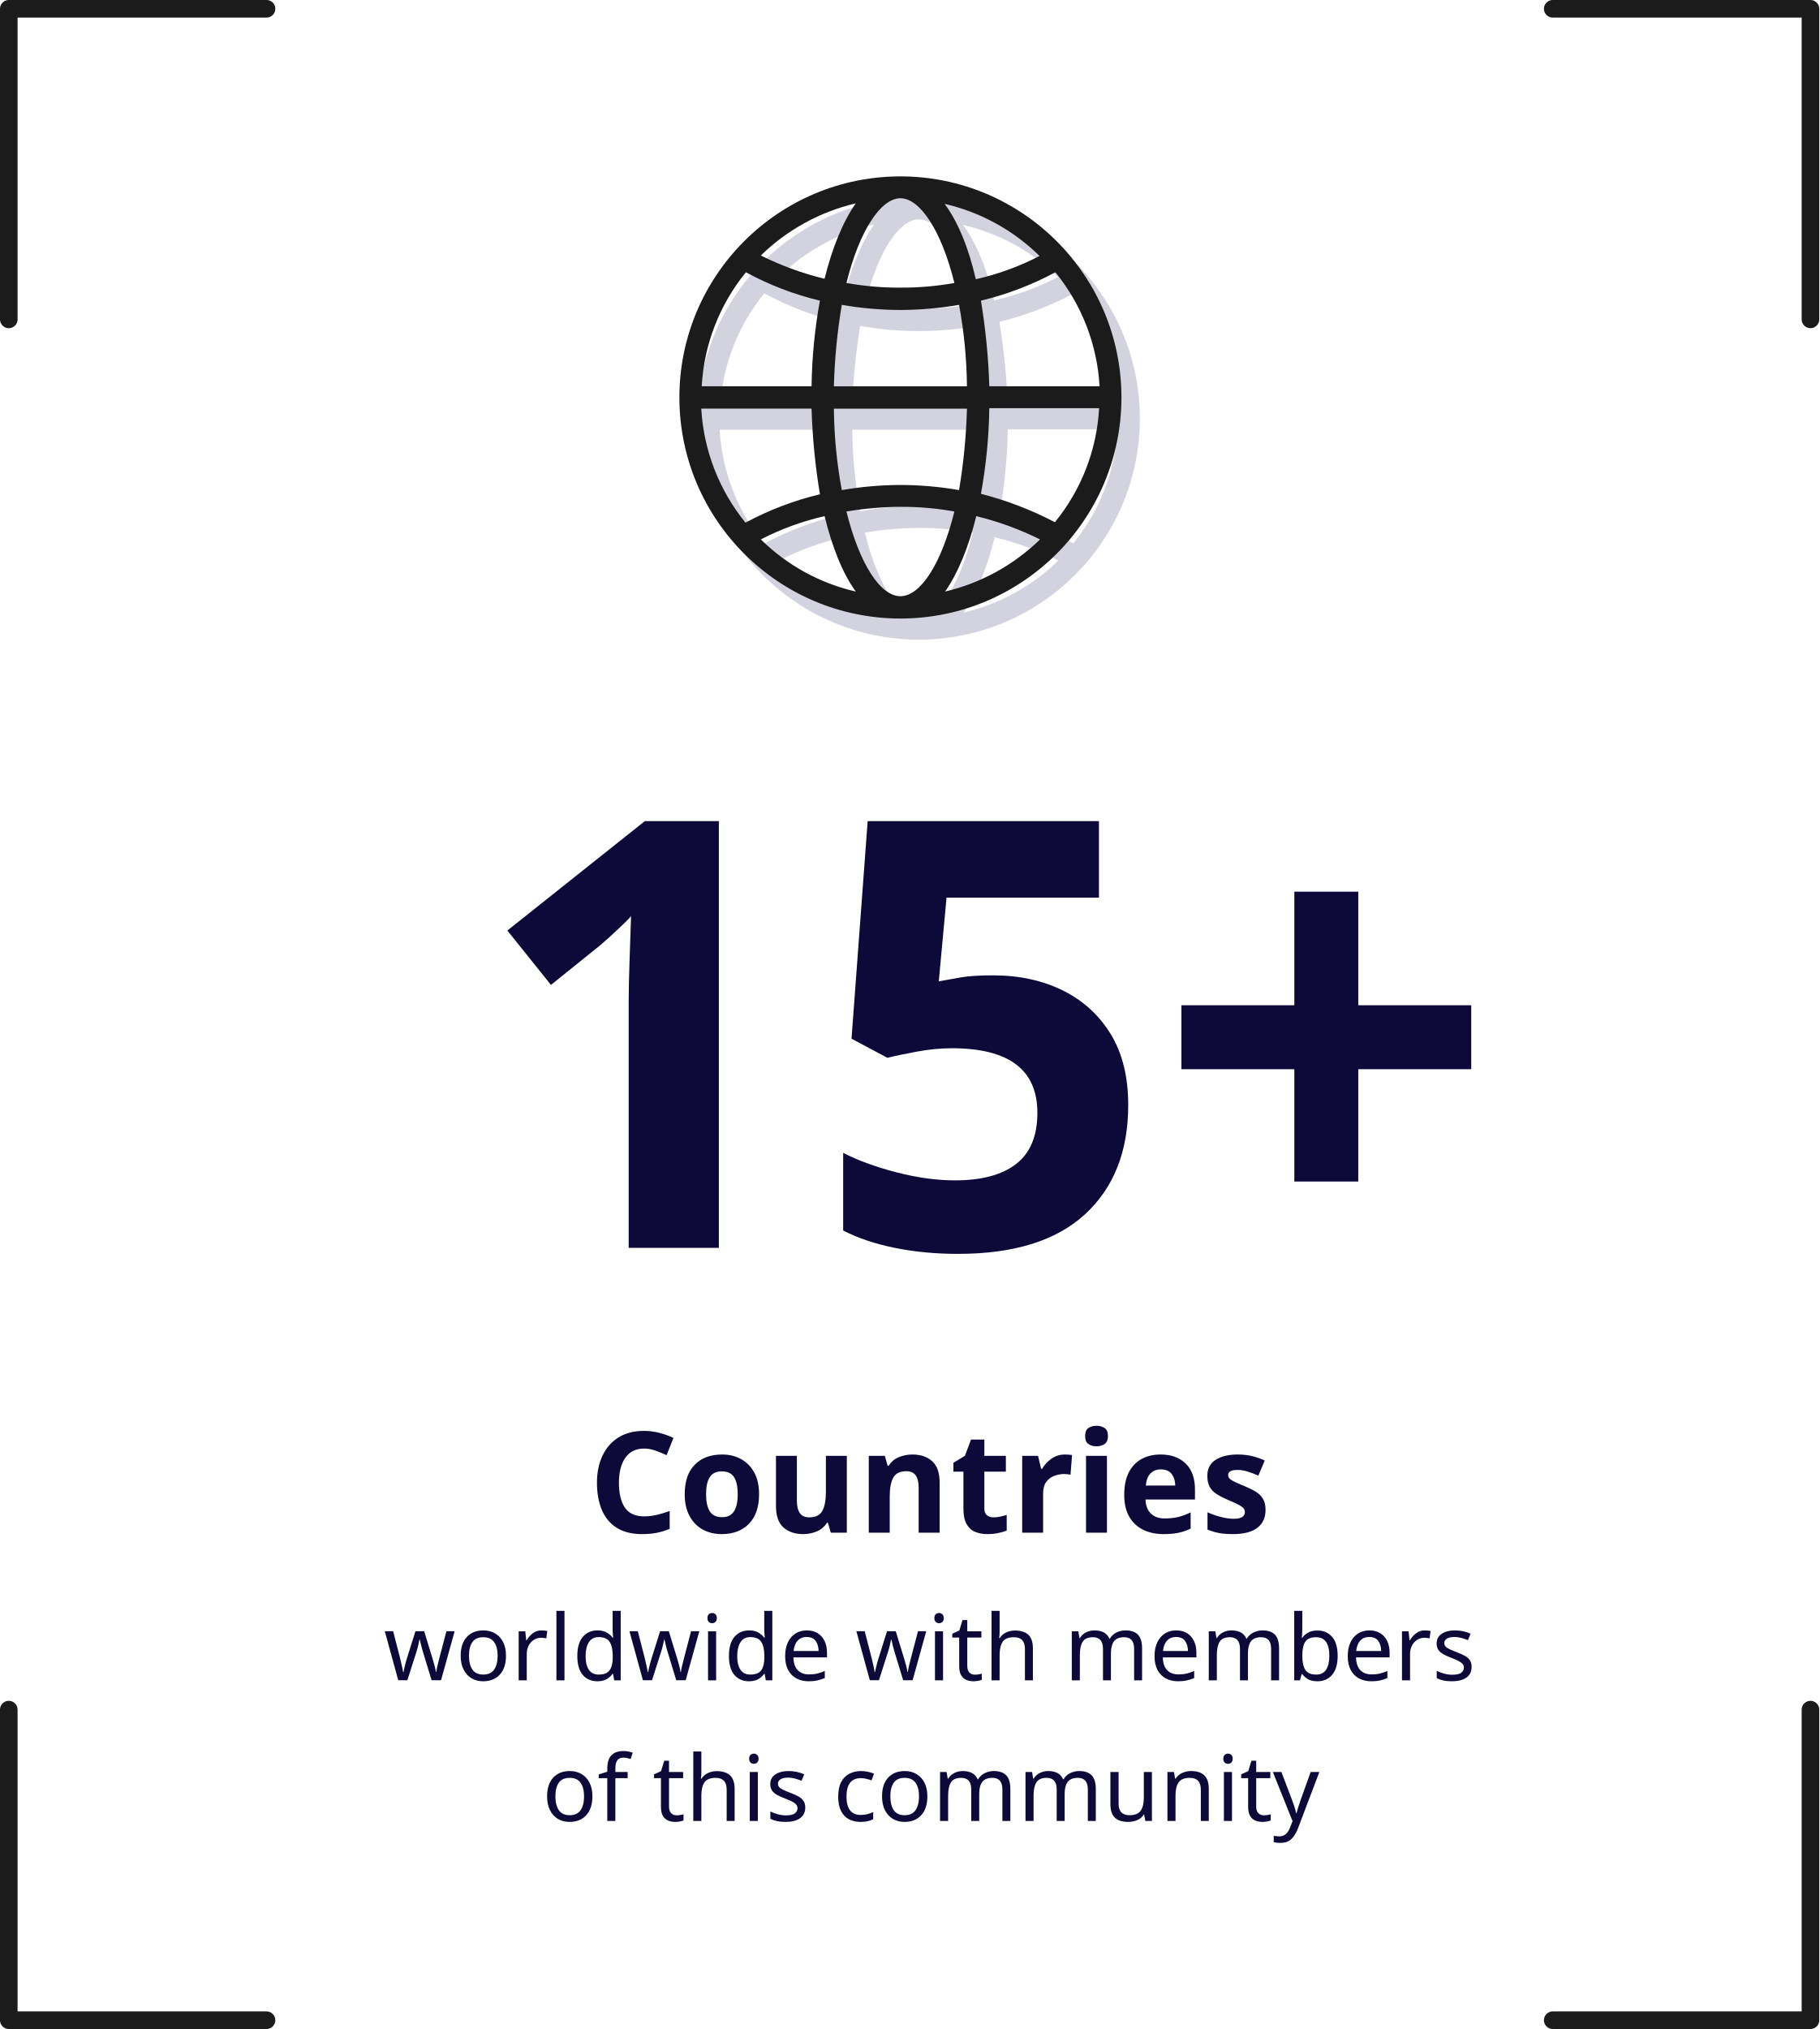
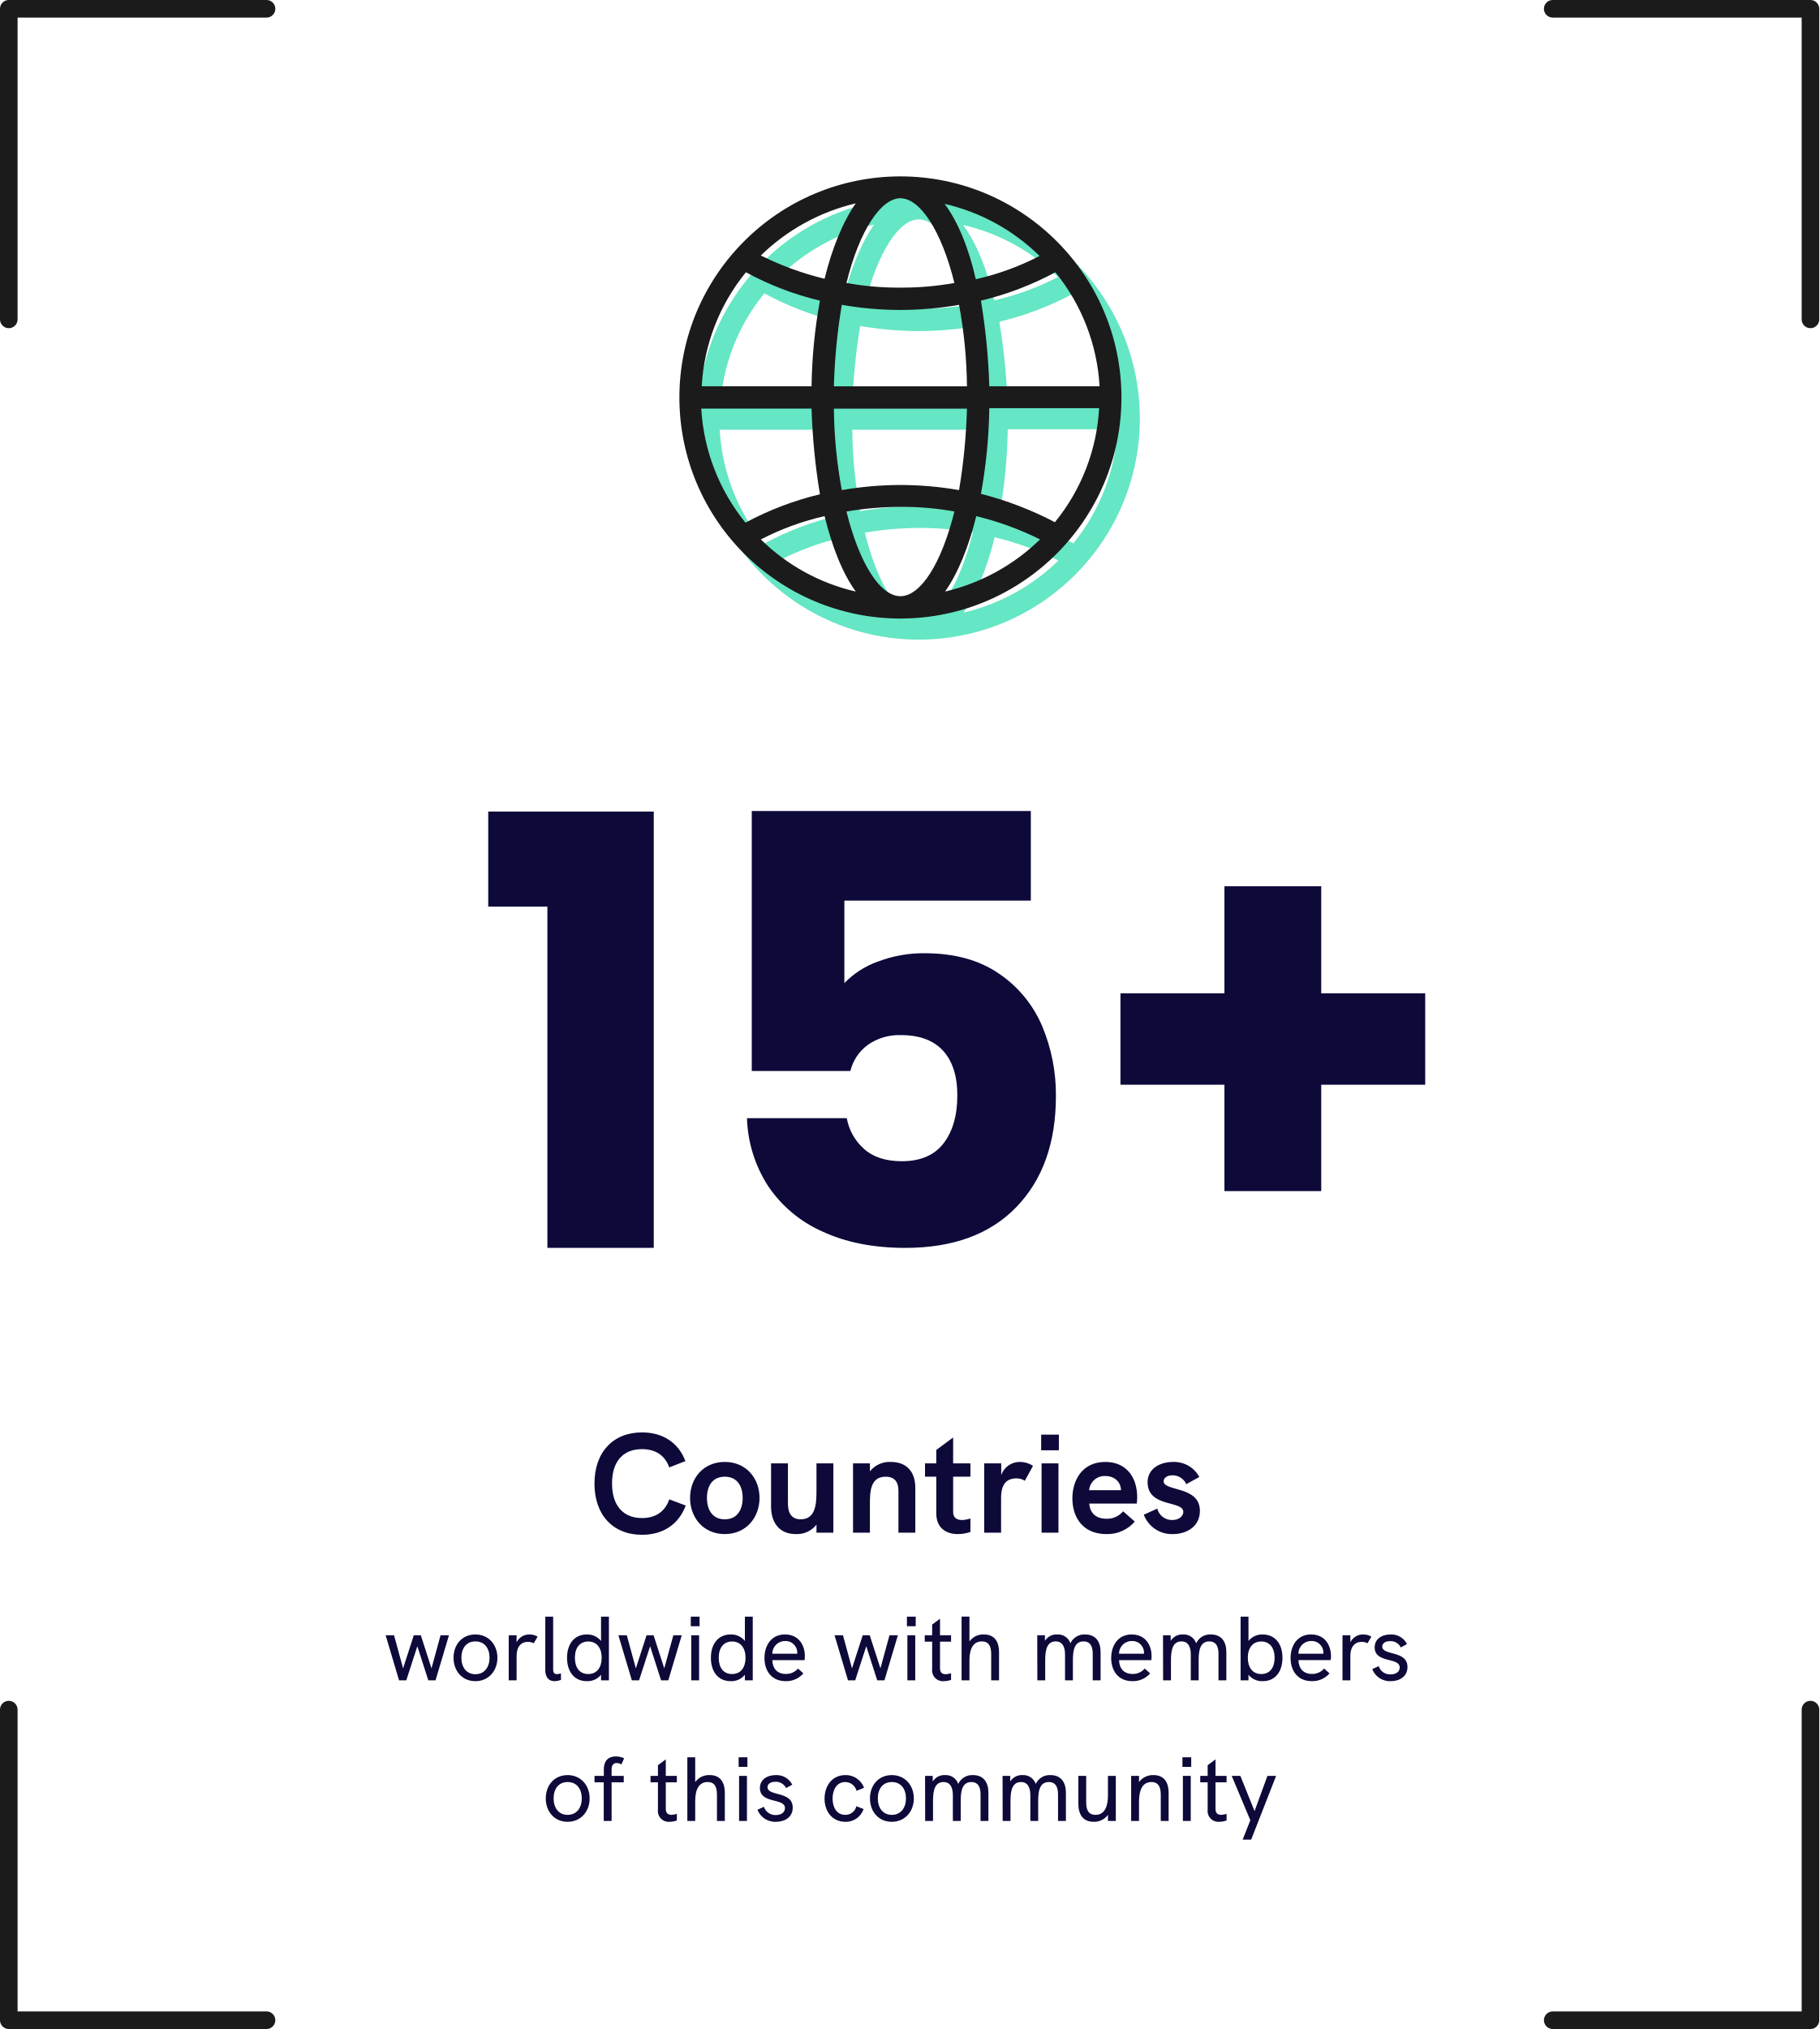
- <svg xmlns="http://www.w3.org/2000/svg" width="517.556" height="577.096" viewBox="0 0 517.556 577.096">
-   <g id="Group_4335" data-name="Group 4335" transform="translate(2621.5 -2627.482)">
-     <text id="_15_" data-name="15+" transform="translate(-2346.603 2982.411)" fill="#0d0a3a" font-size="170" font-family="Poppins-Bold, Poppins" font-weight="700">
-       <tspan x="-140.59" y="0">15+</tspan>
-     </text>
-     <text id="Countries_" data-name="Countries  " transform="translate(-2356.722 3063.411)" fill="#0d0a3a" font-size="40" font-family="HKGrotesk-Bold, HK Grotesk" font-weight="700">
-       <tspan x="-97.26" y="0" xml:space="preserve">Countries  </tspan>
-     </text>
-     <text id="worldwide_with_members_of_this_community" data-name="worldwide with members  of this community" transform="translate(-2362.722 3105.411)" fill="#0d0a3a" font-size="26" font-family="HKGrotesk-Medium, HK Grotesk" font-weight="500">
-       <tspan x="-149.591" y="0">worldwide with members </tspan>
-       <tspan x="-104.572" y="40">of this community</tspan>
-     </text>
-     <path id="Path_4272" data-name="Path 4272" d="M-39.619,349.5A62.938,62.938,0,0,0-102.5,412.381a62.938,62.938,0,0,0,62.881,62.881,62.938,62.938,0,0,0,62.881-62.881A62.938,62.938,0,0,0-39.619,349.5Zm0,119.407h0c-5.692,0-11.649-9.134-15.356-24.093a96.046,96.046,0,0,1,15.356-1.324,83.883,83.883,0,0,1,15.356,1.324c-3.707,14.959-9.664,24.093-15.356,24.093Zm-18.93-59.7a167.66,167.66,0,0,1,2.25-23.167,97.739,97.739,0,0,0,16.68,1.456,98.937,98.937,0,0,0,16.68-1.456,133.446,133.446,0,0,1,2.25,23.167Zm37.861,6.354a167.66,167.66,0,0,1-2.25,23.167,97.739,97.739,0,0,0-16.68-1.456,98.936,98.936,0,0,0-16.68,1.456,133.447,133.447,0,0,1-2.25-23.167Zm-18.93-34.419a83.884,83.884,0,0,1-15.356-1.324c3.707-14.959,9.8-24.093,15.356-24.093s11.65,9.134,15.356,24.093A83.883,83.883,0,0,1-39.619,381.139Zm12.576-23.828A56.618,56.618,0,0,1-.037,372.137a75.469,75.469,0,0,1-18.136,6.619C-20.159,370.019-23.2,362.473-27.043,357.31ZM-61.2,378.624A86.7,86.7,0,0,1-79.333,372a57.631,57.631,0,0,1,27.006-14.827C-56.034,362.473-59.079,370.019-61.2,378.624Zm-1.324,6.222A147.473,147.473,0,0,0-64.9,409.2H-96.146A56.116,56.116,0,0,1-83.57,376.77,85.659,85.659,0,0,0-62.521,384.846ZM-64.9,415.558a182.916,182.916,0,0,0,2.383,24.358A87.893,87.893,0,0,0-83.7,447.991a56.468,56.468,0,0,1-12.576-32.433Zm3.707,30.58c2.118,8.6,5.03,16.15,8.87,21.446a56.618,56.618,0,0,1-27.006-14.827A76.045,76.045,0,0,1-61.2,446.138Zm43.156,0A86.7,86.7,0,0,1,.1,452.757a57.632,57.632,0,0,1-27.006,14.827C-23.2,462.288-20.159,454.743-18.041,446.138Zm1.324-6.354a147.469,147.469,0,0,0,2.383-24.358H16.907A56.116,56.116,0,0,1,4.331,447.859,97.73,97.73,0,0,0-16.717,439.784Zm2.383-30.58a182.923,182.923,0,0,0-2.383-24.358A87.888,87.888,0,0,0,4.464,376.77,56.468,56.468,0,0,1,17.04,409.2Z" transform="translate(-2320.484 2334.149)" fill="#d3d2df" />
+ <svg xmlns="http://www.w3.org/2000/svg" width="517.556" height="577.095" viewBox="0 0 517.556 577.095">
+   <g id="Group_4417" data-name="Group 4417" transform="translate(2621.5 -2627.482)">
+     <path id="Path_4314" data-name="Path 4314" d="M-136-97.07V-124.1h47.09V0h-30.26V-97.07Zm154.36-1.7H-34.68v23.46a24.706,24.706,0,0,1,9.52-6.12A36.27,36.27,0,0,1-11.9-83.81q12.75,0,21.165,5.78A34.018,34.018,0,0,1,21.59-63.07,50.225,50.225,0,0,1,25.5-43.18q0,19.89-11.22,31.535T-17.34,0q-13.6,0-23.63-4.675A36.2,36.2,0,0,1-56.44-17.68a37.672,37.672,0,0,1-5.95-19.21H-34a15.3,15.3,0,0,0,4.93,8.755q3.91,3.485,10.71,3.485,7.99,0,11.9-5.1t3.91-13.6q0-8.33-4.08-12.75t-11.9-4.42a15.433,15.433,0,0,0-9.52,2.805,13.081,13.081,0,0,0-4.93,7.4H-61.03v-73.95H18.36Zm112.2,52.36H100.98v30.26H73.44V-46.41H43.86V-72.42H73.44v-30.43h27.54v30.43h29.58Z" transform="translate(-2346.603 2982.411)" fill="#0d0a3a" />
+     <path id="Path_4313" data-name="Path 4313" d="M-82.14.6C-76.18.6-71.7-2.32-69.7-7.72l-4.68-1.76c-1.2,3.52-3.92,5.32-7.76,5.32-5.36,0-8.52-3.56-8.52-9.84,0-6.24,3.12-9.76,8.52-9.76,3.8,0,6.52,1.72,7.76,5.2l4.6-1.8c-2.04-5.32-6.48-8.16-12.36-8.16-8.24,0-13.52,5.64-13.52,14.56S-90.38.6-82.14.6ZM-58.58.4C-52.5.4-48.7-4.32-48.7-9.88c0-5.6-3.8-10.24-9.88-10.24-6.12,0-9.88,4.64-9.88,10.24C-68.46-4.32-64.7.4-58.58.4Zm0-4.2c-3.64,0-5.08-2.88-5.08-6.08,0-3.24,1.44-6.04,5.08-6.04s5.08,2.8,5.08,6.04C-53.5-6.68-54.94-3.8-58.58-3.8ZM-32.5-19.72v7.48c0,3.52,0,8.44-4.48,8.44-3.64,0-3.64-3.44-3.64-4.8V-19.72h-4.8V-7.4c0,4.2,2.08,7.8,7.04,7.8A7.045,7.045,0,0,0-32.5-2.28V0h4.8V-19.72Zm21.16-.4a7.1,7.1,0,0,0-5.96,2.68v-2.28h-4.8V0h4.8V-7.88c0-3.52,0-8.04,4.48-8.04,3.64,0,3.64,3.04,3.64,4.4V0h4.8V-12.72C-4.38-17.4-6.9-20.12-11.34-20.12Zm22.64,4.2v-3.8H6.38v-7.36l-4.8,3.56v3.8h-3.2v3.8h3.2v10.4C1.58-1.32,4.38.4,7.7.4a11.325,11.325,0,0,0,3.6-.6V-4.04a8.289,8.289,0,0,1-2.4.44c-1.56,0-2.52-.72-2.52-2.28V-15.92Zm14.04-4.2a5.523,5.523,0,0,0-5.28,3.76v-3.36H15.22V0h4.8V-9.92c0-3.72,1.44-5.52,4.36-5.52a4.237,4.237,0,0,1,2.4.68L29.1-19A6.731,6.731,0,0,0,25.34-20.12Zm6.08-3.32h5.04v-4.44H31.42ZM31.54,0h4.8V-19.72h-4.8Zm27.2-10.12c0-5.48-2.96-10-9.08-10-6.56,0-9.36,5.2-9.36,10.36C40.3-4.48,43.18.4,49.98.4a10.254,10.254,0,0,0,8.08-3.56L54.74-6.08a5.913,5.913,0,0,1-4.72,2.12c-3.12,0-4.72-1.72-4.92-4.32H58.62A14.685,14.685,0,0,0,58.74-10.12ZM45.06-12.08a4.429,4.429,0,0,1,4.56-4.04c2.52,0,4.44,1.52,4.52,4.04ZM68.9.4c3.72,0,7.68-2,7.68-6.6,0-7.2-10.32-5.44-10.32-8.44,0-.92.96-1.68,2.52-1.68A4.245,4.245,0,0,1,72.7-13.8l3.72-2.04a8.158,8.158,0,0,0-7.48-4.28c-3.8,0-7.24,1.96-7.24,5.76,0,7.32,10.16,5.12,10.16,8.44,0,1.04-.96,2.32-3.2,2.32a4.27,4.27,0,0,1-4.2-3.24L60.62-5.12A8.494,8.494,0,0,0,68.9.4Z" transform="translate(-2356.722 3063.411)" fill="#0d0a3a" />
+     <path id="Path_4312" data-name="Path 4312" d="M-145.249,0h2.054l3.146-9.7,3.12,9.7h2.054l3.822-12.818h-2.392l-2.574,9.412-3.042-9.412h-2l-3.042,9.412-2.574-9.412h-2.392Zm21.71.234c3.77,0,6.266-2.938,6.266-6.656,0-3.744-2.522-6.63-6.266-6.63-3.77,0-6.214,2.886-6.214,6.63S-127.309.234-123.539.234Zm0-1.976c-2.6,0-3.978-2.054-3.978-4.68s1.352-4.654,3.978-4.654,4.03,2,4.03,4.654C-119.509-3.822-120.913-1.742-123.539-1.742Zm15.418-11.31a3.99,3.99,0,0,0-3.692,2.236v-2h-2.236V0h2.236V-6.916c0-2.652,1.274-4.03,3.224-4.03a3.806,3.806,0,0,1,1.664.39l1.092-1.872A4.341,4.341,0,0,0-108.121-13.052Zm7.1,13.286A5.962,5.962,0,0,0-99.177-.13L-99.2-1.976a4.423,4.423,0,0,1-1.144.208c-.754,0-1.066-.468-1.066-1.248V-18.122h-2.236V-2.886C-103.649-.78-102.583.234-101.023.234Zm13.234-18.356v6.916a4.987,4.987,0,0,0-4.056-1.846c-3.432,0-5.616,2.574-5.616,6.63,0,3.822,1.95,6.656,5.616,6.656a4.929,4.929,0,0,0,4.056-1.82V0h2.236V-18.122Zm-3.64,16.328c-2.522,0-3.8-1.9-3.8-4.628,0-2.808,1.378-4.628,3.8-4.628,2.47,0,3.822,1.9,3.822,4.628C-87.607-3.77-88.881-1.794-91.429-1.794ZM-79.027,0h2.054l3.146-9.7,3.12,9.7h2.054l3.822-12.818h-2.392L-69.8-3.406l-3.042-9.412h-2l-3.042,9.412-2.574-9.412h-2.392Zm16.77-15.392h2.5v-2.73h-2.5ZM-62.127,0h2.236V-12.818h-2.236Zm15.262-18.122v6.916a4.987,4.987,0,0,0-4.056-1.846c-3.432,0-5.616,2.574-5.616,6.63,0,3.822,1.95,6.656,5.616,6.656a4.929,4.929,0,0,0,4.056-1.82V0h2.236V-18.122Zm-3.64,16.328c-2.522,0-3.8-1.9-3.8-4.628,0-2.808,1.378-4.628,3.8-4.628,2.47,0,3.822,1.9,3.822,4.628C-46.683-3.77-47.957-1.794-50.505-1.794Zm20.7-5.1c0-3.12-1.742-6.162-5.668-6.162-3.9,0-5.824,3.172-5.824,6.708,0,3.562,1.95,6.578,6.032,6.578a6.405,6.405,0,0,0,5.044-2.21l-1.534-1.378A4.389,4.389,0,0,1-35.243-1.82c-2.366,0-3.744-1.482-3.822-3.926h9.178A8.178,8.178,0,0,0-29.809-6.89Zm-9.256-.676A3.6,3.6,0,0,1-35.5-11.18,3.32,3.32,0,0,1-31.967-7.8a.577.577,0,0,0,.026.234ZM-17.537,0h2.054l3.146-9.7L-9.217,0h2.054l3.822-12.818H-5.733L-8.307-3.406l-3.042-9.412h-2l-3.042,9.412-2.574-9.412h-2.392ZM-.767-15.392h2.5v-2.73h-2.5ZM-.637,0H1.6V-12.818H-.637ZM11.791-11v-1.82H8.645v-4.706L6.409-15.86v3.042H4.3V-11H6.409v7.8A3.07,3.07,0,0,0,9.711.234a6.615,6.615,0,0,0,2.08-.364v-1.9a5.231,5.231,0,0,1-1.534.286c-1.014,0-1.612-.52-1.612-1.69V-11Zm9.36-2.054a4.852,4.852,0,0,0-4.134,1.976v-7.046H14.781V0h2.236V-5.642c0-3.588,1.222-5.434,3.536-5.434,1.82,0,2.652,1.144,2.652,3.64V0h2.236V-7.982C25.441-11.284,23.933-13.052,21.151-13.052Zm28.782,0a4.353,4.353,0,0,0-4.186,2.5,3.739,3.739,0,0,0-3.77-2.5,3.845,3.845,0,0,0-3.484,1.82v-1.586H36.309L36.335,0h2.236V-5.746c0-2.782.442-5.33,2.99-5.33,2.158,0,2.652,1.976,2.652,3.718V0h2.236V-5.746c0-2.782.416-5.33,3.042-5.33,2.548,0,2.6,2.6,2.6,3.666V0h2.236V-8.06C54.327-10.92,53-13.052,49.933-13.052Zm18.9,6.162c0-3.12-1.742-6.162-5.668-6.162-3.9,0-5.824,3.172-5.824,6.708,0,3.562,1.95,6.578,6.032,6.578a6.405,6.405,0,0,0,5.044-2.21L66.885-3.354A4.389,4.389,0,0,1,63.4-1.82c-2.366,0-3.744-1.482-3.822-3.926h9.178A8.177,8.177,0,0,0,68.835-6.89Zm-9.256-.676a3.6,3.6,0,0,1,3.562-3.614A3.32,3.32,0,0,1,66.677-7.8a.577.577,0,0,0,.026.234Zm26.13-5.486a4.353,4.353,0,0,0-4.186,2.5,3.739,3.739,0,0,0-3.77-2.5,3.845,3.845,0,0,0-3.484,1.82v-1.586H72.085L72.111,0h2.236V-5.746c0-2.782.442-5.33,2.99-5.33,2.158,0,2.652,1.976,2.652,3.718V0h2.236V-5.746c0-2.782.416-5.33,3.042-5.33,2.548,0,2.6,2.6,2.6,3.666V0H90.1V-8.06C90.1-10.92,88.777-13.052,85.709-13.052Zm14.742,0A4.987,4.987,0,0,0,96.4-11.206v-6.916H94.159V0H96.4V-1.586a4.929,4.929,0,0,0,4.056,1.82c3.666,0,5.616-2.834,5.616-6.656C106.067-10.478,103.883-13.052,100.451-13.052Zm-.416,11.258c-2.548,0-3.822-1.976-3.822-4.628,0-2.73,1.352-4.628,3.822-4.628,2.418,0,3.8,1.82,3.8,4.628C103.831-3.692,102.557-1.794,100.035-1.794Zm19.838-5.1c0-3.12-1.742-6.162-5.668-6.162-3.9,0-5.824,3.172-5.824,6.708,0,3.562,1.95,6.578,6.032,6.578a6.405,6.405,0,0,0,5.044-2.21l-1.534-1.378a4.389,4.389,0,0,1-3.484,1.534c-2.366,0-3.744-1.482-3.822-3.926h9.178A8.177,8.177,0,0,0,119.873-6.89Zm-9.256-.676a3.6,3.6,0,0,1,3.562-3.614,3.32,3.32,0,0,1,3.536,3.38.577.577,0,0,0,.026.234Zm18.46-5.486a3.99,3.99,0,0,0-3.692,2.236v-2h-2.236V0h2.236V-6.916c0-2.652,1.274-4.03,3.224-4.03a3.806,3.806,0,0,1,1.664.39l1.092-1.872A4.341,4.341,0,0,0,129.077-13.052ZM136.9.234c2.444,0,4.732-1.3,4.732-4.03,0-4.81-7.176-3.146-7.176-5.824,0-.936.884-1.534,2.288-1.534a3.2,3.2,0,0,1,2.99,1.794l1.768-.962a4.987,4.987,0,0,0-4.706-2.73c-2.522,0-4.5,1.352-4.5,3.666,0,4.628,7.124,2.73,7.124,5.72,0,1.118-.936,1.976-2.6,1.976a3.4,3.4,0,0,1-3.38-2.34L131.6-3.2A5.4,5.4,0,0,0,136.9.234Zm-234.2,40c3.77,0,6.266-2.938,6.266-6.656,0-3.744-2.522-6.63-6.266-6.63-3.77,0-6.214,2.886-6.214,6.63S-101.062,40.234-97.292,40.234Zm0-1.976c-2.6,0-3.978-2.054-3.978-4.68s1.352-4.654,3.978-4.654,4.03,2,4.03,4.654C-93.262,36.178-94.666,38.258-97.292,38.258ZM-87.022,40h2.236V29h3.458v-1.82h-3.458v-1.9c0-.962.416-1.768,1.456-1.768a3.067,3.067,0,0,1,1.352.39l.754-1.742a5.769,5.769,0,0,0-2.34-.52c-1.768,0-3.432.832-3.432,3.744v1.794h-2.652V29h2.626Zm20.8-11v-1.82h-3.146V22.476L-71.6,24.14v3.042H-73.71V29H-71.6v7.8a3.07,3.07,0,0,0,3.3,3.432,6.615,6.615,0,0,0,2.08-.364v-1.9a5.232,5.232,0,0,1-1.534.286c-1.014,0-1.612-.52-1.612-1.69V29Zm9.36-2.054A4.852,4.852,0,0,0-61,28.924V21.878h-2.236V40H-61V34.358c0-3.588,1.222-5.434,3.536-5.434,1.82,0,2.652,1.144,2.652,3.64V40h2.236V32.018C-52.572,28.716-54.08,26.948-56.862,26.948Zm8.216-2.34h2.5v-2.73h-2.5ZM-48.516,40h2.236V27.182h-2.236Zm10.53.234c2.444,0,4.732-1.3,4.732-4.03,0-4.81-7.176-3.146-7.176-5.824,0-.936.884-1.534,2.288-1.534a3.2,3.2,0,0,1,2.99,1.794l1.768-.962a4.987,4.987,0,0,0-4.706-2.73c-2.522,0-4.5,1.352-4.5,3.666,0,4.628,7.124,2.73,7.124,5.72,0,1.118-.936,1.976-2.6,1.976a3.4,3.4,0,0,1-3.38-2.34l-1.846.832A5.4,5.4,0,0,0-37.986,40.234Zm19.734,0a5.262,5.262,0,0,0,5.148-3.64l-2.054-.78a3.156,3.156,0,0,1-3.12,2.444c-2.548,0-3.64-2.21-3.64-4.628s1.092-4.706,3.64-4.706a3.32,3.32,0,0,1,3.172,2.5l2.132-.858a5.455,5.455,0,0,0-5.3-3.614c-3.978,0-5.928,3.3-5.928,6.682C-24.206,37.14-22.126,40.234-18.252,40.234Zm13.182,0c3.77,0,6.266-2.938,6.266-6.656,0-3.744-2.522-6.63-6.266-6.63-3.77,0-6.214,2.886-6.214,6.63S-8.84,40.234-5.07,40.234Zm0-1.976c-2.6,0-3.978-2.054-3.978-4.68S-7.7,28.924-5.07,28.924s4.03,2,4.03,4.654C-1.04,36.178-2.444,38.258-5.07,38.258Zm23.088-11.31a4.353,4.353,0,0,0-4.186,2.5,3.739,3.739,0,0,0-3.77-2.5,3.845,3.845,0,0,0-3.484,1.82V27.182H4.394L4.42,40H6.656V34.254c0-2.782.442-5.33,2.99-5.33,2.158,0,2.652,1.976,2.652,3.718V40h2.236V34.254c0-2.782.416-5.33,3.042-5.33,2.548,0,2.6,2.6,2.6,3.666V40h2.236V31.94C22.412,29.08,21.086,26.948,18.018,26.948Zm22.048,0a4.353,4.353,0,0,0-4.186,2.5,3.739,3.739,0,0,0-3.77-2.5,3.845,3.845,0,0,0-3.484,1.82V27.182H26.442L26.468,40H28.7V34.254c0-2.782.442-5.33,2.99-5.33,2.158,0,2.652,1.976,2.652,3.718V40h2.236V34.254c0-2.782.416-5.33,3.042-5.33,2.548,0,2.6,2.6,2.6,3.666V40H44.46V31.94C44.46,29.08,43.134,26.948,40.066,26.948Zm16.354.234v5.564c0,2.964-.858,5.512-3.536,5.512-2.418,0-2.652-2.054-2.652-3.718V27.182H48v7.9c0,3.016,1.3,5.148,4.316,5.148a4.834,4.834,0,0,0,4.108-1.976V40h2.236V27.182Zm12.948-.234a4.869,4.869,0,0,0-4.108,1.976V27.182H63.024V40H65.26V34.462c0-3.172.936-5.538,3.51-5.538,2.08,0,2.678,1.508,2.678,3.64V40h2.236V32.018C73.684,28.716,72.176,26.948,69.368,26.948Zm8.242-2.34h2.5v-2.73h-2.5ZM77.74,40h2.236V27.182H77.74ZM90.168,29v-1.82H87.022V22.476L84.786,24.14v3.042H82.68V29h2.106v7.8a3.07,3.07,0,0,0,3.3,3.432,6.615,6.615,0,0,0,2.08-.364v-1.9a5.232,5.232,0,0,1-1.534.286c-1.014,0-1.612-.52-1.612-1.69V29Zm4.576,16.3h2.418l7.1-18.122h-2.47l-3.666,10.01-4.03-10.01h-2.47l5.3,12.61Z" transform="translate(-2362.722 3105.411)" fill="#0d0a3a" />
+     <path id="Path_4272" data-name="Path 4272" d="M-39.619,349.5A62.938,62.938,0,0,0-102.5,412.381a62.938,62.938,0,0,0,62.881,62.881,62.938,62.938,0,0,0,62.881-62.881A62.938,62.938,0,0,0-39.619,349.5Zm0,119.407h0c-5.692,0-11.649-9.134-15.356-24.093a96.046,96.046,0,0,1,15.356-1.324,83.883,83.883,0,0,1,15.356,1.324c-3.707,14.959-9.664,24.093-15.356,24.093Zm-18.93-59.7a167.66,167.66,0,0,1,2.25-23.167,97.739,97.739,0,0,0,16.68,1.456,98.937,98.937,0,0,0,16.68-1.456,133.446,133.446,0,0,1,2.25,23.167Zm37.861,6.354a167.66,167.66,0,0,1-2.25,23.167,97.739,97.739,0,0,0-16.68-1.456,98.936,98.936,0,0,0-16.68,1.456,133.447,133.447,0,0,1-2.25-23.167Zm-18.93-34.419a83.884,83.884,0,0,1-15.356-1.324c3.707-14.959,9.8-24.093,15.356-24.093s11.65,9.134,15.356,24.093A83.883,83.883,0,0,1-39.619,381.139Zm12.576-23.828A56.618,56.618,0,0,1-.037,372.137a75.469,75.469,0,0,1-18.136,6.619C-20.159,370.019-23.2,362.473-27.043,357.31ZM-61.2,378.624A86.7,86.7,0,0,1-79.333,372a57.631,57.631,0,0,1,27.006-14.827C-56.034,362.473-59.079,370.019-61.2,378.624Zm-1.324,6.222A147.473,147.473,0,0,0-64.9,409.2H-96.146A56.116,56.116,0,0,1-83.57,376.77,85.659,85.659,0,0,0-62.521,384.846ZM-64.9,415.558a182.916,182.916,0,0,0,2.383,24.358A87.893,87.893,0,0,0-83.7,447.991a56.468,56.468,0,0,1-12.576-32.433Zm3.707,30.58c2.118,8.6,5.03,16.15,8.87,21.446a56.618,56.618,0,0,1-27.006-14.827A76.045,76.045,0,0,1-61.2,446.138Zm43.156,0A86.7,86.7,0,0,1,.1,452.757a57.632,57.632,0,0,1-27.006,14.827C-23.2,462.288-20.159,454.743-18.041,446.138Zm1.324-6.354a147.469,147.469,0,0,0,2.383-24.358H16.907A56.116,56.116,0,0,1,4.331,447.859,97.73,97.73,0,0,0-16.717,439.784Zm2.383-30.58a182.923,182.923,0,0,0-2.383-24.358A87.888,87.888,0,0,0,4.464,376.77,56.468,56.468,0,0,1,17.04,409.2Z" transform="translate(-2320.484 2334.149)" fill="#65e6c4" />
    <path id="Path_4273" data-name="Path 4273" d="M-39.619,349.5A62.938,62.938,0,0,0-102.5,412.381a62.938,62.938,0,0,0,62.881,62.881,62.938,62.938,0,0,0,62.881-62.881A62.938,62.938,0,0,0-39.619,349.5Zm0,119.407h0c-5.692,0-11.649-9.134-15.356-24.093a96.046,96.046,0,0,1,15.356-1.324,83.883,83.883,0,0,1,15.356,1.324c-3.707,14.959-9.664,24.093-15.356,24.093Zm-18.93-59.7a167.66,167.66,0,0,1,2.25-23.167,97.739,97.739,0,0,0,16.68,1.456,98.937,98.937,0,0,0,16.68-1.456,133.446,133.446,0,0,1,2.25,23.167Zm37.861,6.354a167.66,167.66,0,0,1-2.25,23.167,97.739,97.739,0,0,0-16.68-1.456,98.936,98.936,0,0,0-16.68,1.456,133.447,133.447,0,0,1-2.25-23.167Zm-18.93-34.419a83.884,83.884,0,0,1-15.356-1.324c3.707-14.959,9.8-24.093,15.356-24.093s11.65,9.134,15.356,24.093A83.883,83.883,0,0,1-39.619,381.139Zm12.576-23.828A56.618,56.618,0,0,1-.037,372.137a75.469,75.469,0,0,1-18.136,6.619C-20.159,370.019-23.2,362.473-27.043,357.31ZM-61.2,378.624A86.7,86.7,0,0,1-79.333,372a57.631,57.631,0,0,1,27.006-14.827C-56.034,362.473-59.079,370.019-61.2,378.624Zm-1.324,6.222A147.473,147.473,0,0,0-64.9,409.2H-96.146A56.116,56.116,0,0,1-83.57,376.77,85.659,85.659,0,0,0-62.521,384.846ZM-64.9,415.558a182.916,182.916,0,0,0,2.383,24.358A87.893,87.893,0,0,0-83.7,447.991a56.468,56.468,0,0,1-12.576-32.433Zm3.707,30.58c2.118,8.6,5.03,16.15,8.87,21.446a56.618,56.618,0,0,1-27.006-14.827A76.045,76.045,0,0,1-61.2,446.138Zm43.156,0A86.7,86.7,0,0,1,.1,452.757a57.632,57.632,0,0,1-27.006,14.827C-23.2,462.288-20.159,454.743-18.041,446.138Zm1.324-6.354a147.469,147.469,0,0,0,2.383-24.358H16.907A56.116,56.116,0,0,1,4.331,447.859,97.73,97.73,0,0,0-16.717,439.784Zm2.383-30.58a182.923,182.923,0,0,0-2.383-24.358A87.888,87.888,0,0,0,4.464,376.77,56.468,56.468,0,0,1,17.04,409.2Z" transform="translate(-2325.722 2328.149)" fill="#1b1b1b" />
    <g id="Group_4207" data-name="Group 4207" transform="translate(5406.156 -8705.559)">
      <path id="Path_4219" data-name="Path 4219" d="M-8066.4,11609.2v88.34h73.323" transform="translate(41.243 210.094)" fill="none" stroke="#1b1b1b" stroke-linecap="round" stroke-linejoin="round" stroke-width="5" />
      <path id="Path_4221" data-name="Path 4221" d="M0,88.341V0H73.323" transform="translate(-8025.156 11335.541)" fill="none" stroke="#1b1b1b" stroke-linecap="round" stroke-linejoin="round" stroke-width="5" />
      <path id="Path_4220" data-name="Path 4220" d="M-7993.076,11697.54v-88.34H-8066.4" transform="translate(480.476 -273.659)" fill="none" stroke="#1b1b1b" stroke-linecap="round" stroke-linejoin="round" stroke-width="5" />
      <path id="Path_4222" data-name="Path 4222" d="M73.323,0V88.341H0" transform="translate(-7585.923 11819.296)" fill="none" stroke="#1b1b1b" stroke-linecap="round" stroke-linejoin="round" stroke-width="5" />
    </g>
  </g>
</svg>
